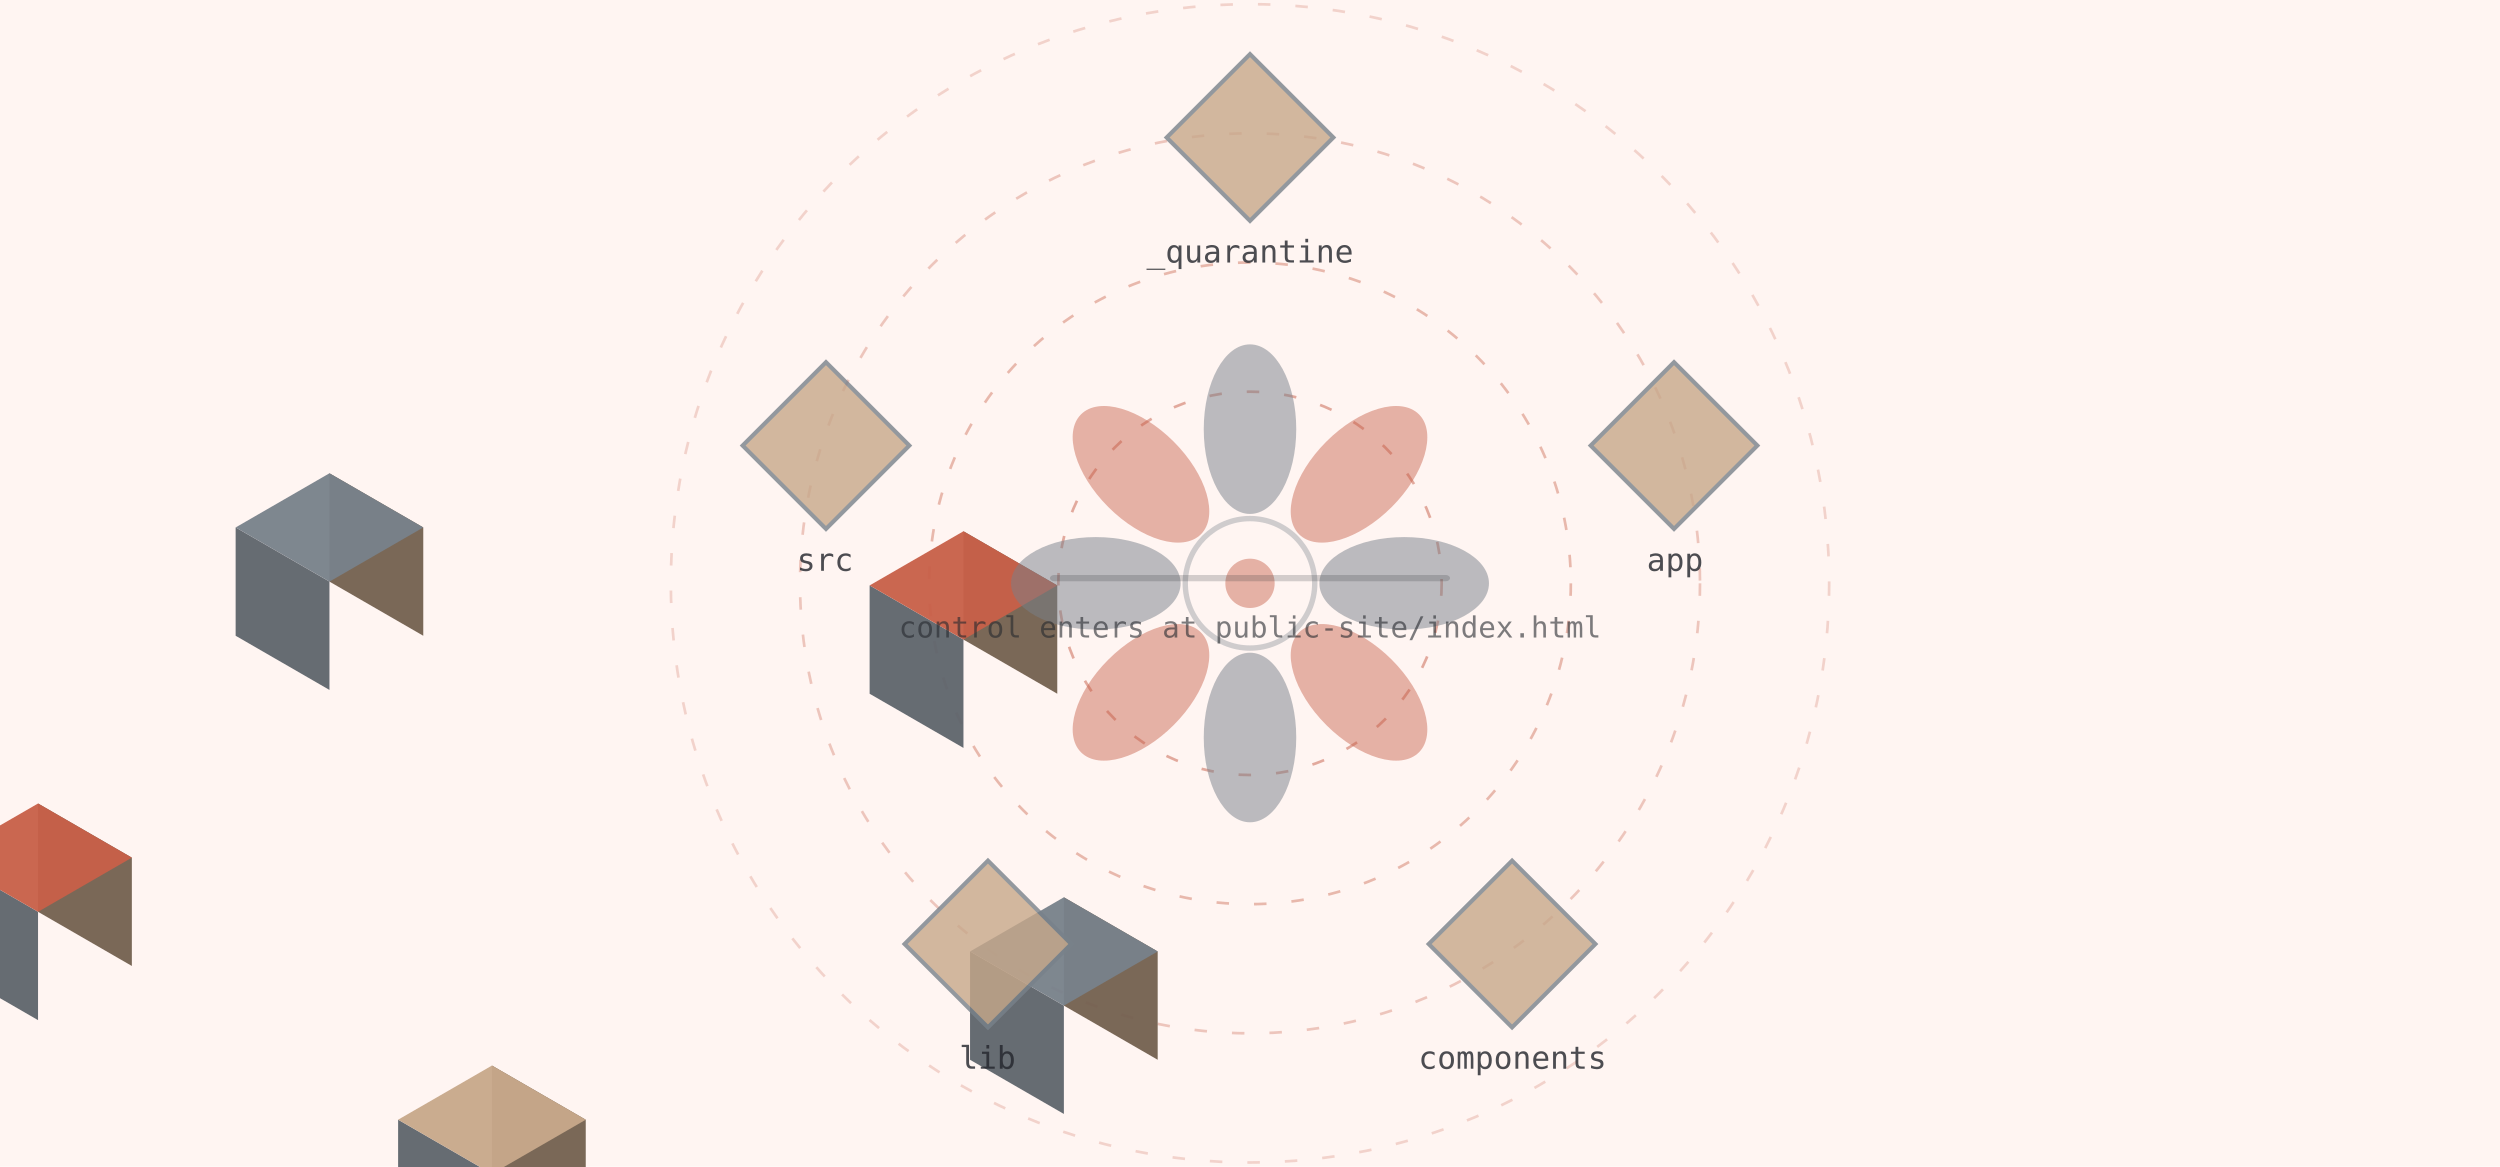
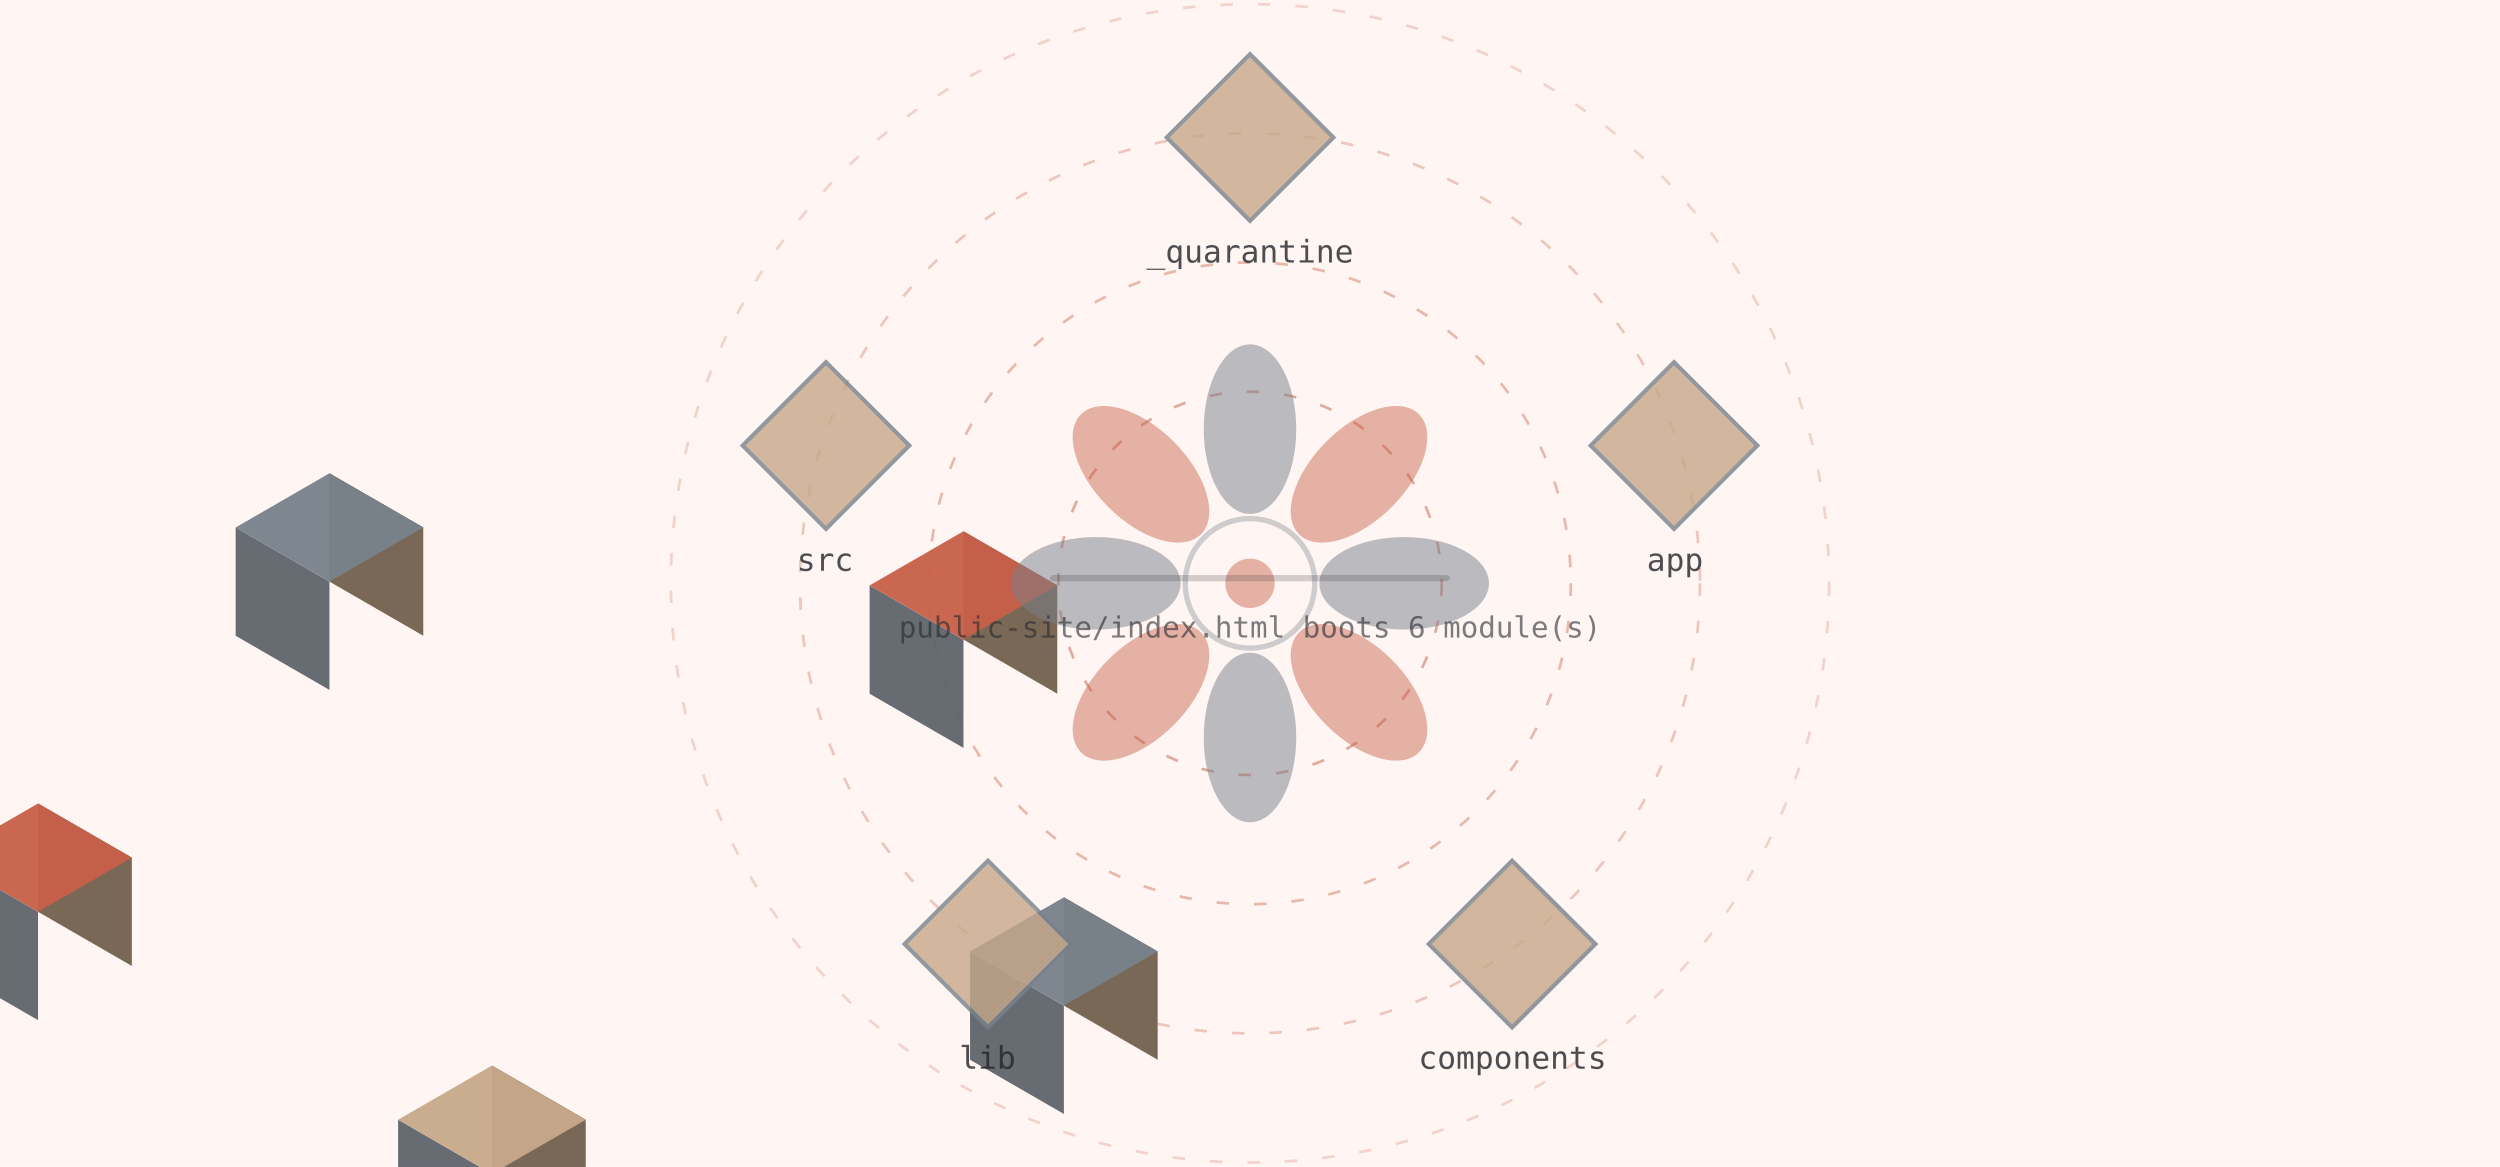
<svg xmlns="http://www.w3.org/2000/svg" viewBox="0 0 1200 560" width="1200" height="560" role="img" aria-label="spaceedu workflow">
  <rect width="1200" height="560" fill="#fff5f2" />
  <defs>
    <linearGradient id="gk" x1="0" y1="0" x2="1" y2="1">
      <stop offset="0%" stop-color="#c75f48" />
      <stop offset="100%" stop-color="#78818a" />
    </linearGradient>
  </defs>
  <circle cx="600.00" cy="280.00" r="92.00" fill="none" stroke="rgba(199,95,72,0.500)" stroke-width="1.30" opacity="1.00" stroke-dasharray="6 12" />
  <g>
    <circle cx="600.00" cy="280.00" r="92.00" fill="none" stroke="#c7a88a" stroke-width="2.60" opacity="0.00" />
    <animate attributeName="opacity" values="0;0.85;0" dur="13.2s" begin="0.0s" repeatCount="indefinite" />
  </g>
  <circle cx="600.00" cy="280.00" r="154.00" fill="none" stroke="rgba(199,95,72,0.410)" stroke-width="1.30" opacity="1.00" stroke-dasharray="6 12" />
  <g>
    <circle cx="600.00" cy="280.00" r="154.00" fill="none" stroke="#c7a88a" stroke-width="2.60" opacity="0.00" />
    <animate attributeName="opacity" values="0;0.85;0" dur="13.2s" begin="0.6s" repeatCount="indefinite" />
  </g>
  <circle cx="600.00" cy="280.00" r="216.00" fill="none" stroke="rgba(199,95,72,0.320)" stroke-width="1.30" opacity="1.00" stroke-dasharray="6 12" />
  <g>
    <circle cx="600.00" cy="280.00" r="216.00" fill="none" stroke="#c7a88a" stroke-width="2.60" opacity="0.00" />
    <animate attributeName="opacity" values="0;0.85;0" dur="13.2s" begin="1.2s" repeatCount="indefinite" />
  </g>
  <circle cx="600.00" cy="280.00" r="278.00" fill="none" stroke="rgba(199,95,72,0.230)" stroke-width="1.30" opacity="1.00" stroke-dasharray="6 12" />
  <g>
    <circle cx="600.00" cy="280.00" r="278.00" fill="none" stroke="#c7a88a" stroke-width="2.60" opacity="0.00" />
    <animate attributeName="opacity" values="0;0.85;0" dur="13.2s" begin="1.8s" repeatCount="indefinite" />
  </g>
  <polygon points="462.46,307.00 507.49,333.00 507.49,281.00 462.46,255.00" fill="#736150" opacity="0.95" />
  <polygon points="417.42,333.00 462.46,359.00 462.46,307.00 417.42,281.00" fill="#5e656c" opacity="0.95" />
  <polygon points="462.46,255.00 507.49,281.00 462.46,307.00 417.42,281.00" fill="#c75f48" opacity="0.95" />
  <text x="600" y="126" font-family="ui-monospace,Menlo,monospace" font-size="15" fill="rgba(37,40,46,0.820)" text-anchor="middle">_quarantine</text>
  <g>
    <polygon points="600.00,26.00 640.00,66.00 600.00,106.00 560.00,66.00" fill="#c7a88a" opacity="0.80" stroke="#78818a" stroke-width="2" />
    <animate attributeName="opacity" values="0.25;1.0;0.25" dur="13.2s" begin="0.0s" repeatCount="indefinite" />
  </g>
  <polygon points="510.66,482.70 555.69,508.70 555.69,456.70 510.66,430.70" fill="#736150" opacity="0.95" />
  <polygon points="465.62,508.70 510.66,534.70 510.66,482.70 465.62,456.70" fill="#5e656c" opacity="0.95" />
  <polygon points="510.66,430.70 555.69,456.70 510.66,482.70 465.62,456.70" fill="#78818a" opacity="0.95" />
  <text x="804" y="274" font-family="ui-monospace,Menlo,monospace" font-size="15" fill="rgba(37,40,46,0.820)" text-anchor="middle">app</text>
  <g>
    <polygon points="803.53,173.87 843.53,213.87 803.53,253.87 763.53,213.87" fill="#c7a88a" opacity="0.80" stroke="#78818a" stroke-width="2" />
    <animate attributeName="opacity" values="0.25;1.0;0.25" dur="13.2s" begin="2.64s" repeatCount="indefinite" />
  </g>
  <polygon points="236.13,563.46 281.16,589.46 281.16,537.46 236.13,511.46" fill="#736150" opacity="0.95" />
  <polygon points="191.09,589.46 236.13,615.46 236.13,563.46 191.09,537.46" fill="#5e656c" opacity="0.95" />
  <polygon points="236.13,511.46 281.16,537.46 236.13,563.46 191.09,537.46" fill="#c7a88a" opacity="0.95" />
  <text x="726" y="513" font-family="ui-monospace,Menlo,monospace" font-size="15" fill="rgba(37,40,46,0.820)" text-anchor="middle">components</text>
  <g>
    <polygon points="725.79,413.13 765.79,453.13 725.79,493.13 685.79,453.13" fill="#c7a88a" opacity="0.80" stroke="#78818a" stroke-width="2" />
    <animate attributeName="opacity" values="0.25;1.0;0.25" dur="13.2s" begin="5.28s" repeatCount="indefinite" />
  </g>
  <polygon points="18.26,437.67 63.29,463.67 63.29,411.67 18.26,385.67" fill="#736150" opacity="0.95" />
  <polygon points="-26.77,463.67 18.26,489.67 18.26,437.67 -26.77,411.67" fill="#5e656c" opacity="0.95" />
  <polygon points="18.26,385.67 63.29,411.67 18.26,437.67 -26.77,411.67" fill="#c75f48" opacity="0.95" />
  <text x="474" y="513" font-family="ui-monospace,Menlo,monospace" font-size="15" fill="rgba(37,40,46,0.820)" text-anchor="middle">lib</text>
  <g>
    <polygon points="474.21,413.13 514.21,453.13 474.21,493.13 434.21,453.13" fill="#c7a88a" opacity="0.80" stroke="#78818a" stroke-width="2" />
    <animate attributeName="opacity" values="0.25;1.0;0.25" dur="13.2s" begin="7.92s" repeatCount="indefinite" />
  </g>
  <polygon points="158.14,279.17 203.17,305.17 203.17,253.17 158.14,227.17" fill="#736150" opacity="0.95" />
  <polygon points="113.11,305.17 158.14,331.17 158.14,279.17 113.11,253.17" fill="#5e656c" opacity="0.95" />
  <polygon points="158.14,227.17 203.17,253.17 158.14,279.17 113.11,253.17" fill="#78818a" opacity="0.95" />
  <text x="396" y="274" font-family="ui-monospace,Menlo,monospace" font-size="15" fill="rgba(37,40,46,0.820)" text-anchor="middle">src</text>
  <g>
    <polygon points="396.47,173.87 436.47,213.87 396.47,253.87 356.47,213.87" fill="#c7a88a" opacity="0.80" stroke="#78818a" stroke-width="2" />
    <animate attributeName="opacity" values="0.25;1.0;0.25" dur="13.2s" begin="10.56s" repeatCount="indefinite" />
  </g>
  <ellipse cx="600.00" cy="206.00" rx="22.20" ry="40.70" fill="rgba(120,129,138,0.500)" opacity="1.00" transform="rotate(0.0 600.00 206.00)" />
  <ellipse cx="652.33" cy="227.67" rx="22.20" ry="40.70" fill="rgba(199,95,72,0.450)" opacity="1.00" transform="rotate(45.0 652.33 227.67)" />
  <ellipse cx="674.00" cy="280.00" rx="22.20" ry="40.70" fill="rgba(120,129,138,0.500)" opacity="1.00" transform="rotate(90.0 674.00 280.00)" />
  <ellipse cx="652.33" cy="332.33" rx="22.20" ry="40.70" fill="rgba(199,95,72,0.450)" opacity="1.00" transform="rotate(135.0 652.33 332.33)" />
  <ellipse cx="600.00" cy="354.00" rx="22.20" ry="40.70" fill="rgba(120,129,138,0.500)" opacity="1.00" transform="rotate(180.0 600.00 354.00)" />
  <ellipse cx="547.67" cy="332.33" rx="22.20" ry="40.70" fill="rgba(199,95,72,0.450)" opacity="1.00" transform="rotate(225.0 547.67 332.33)" />
  <ellipse cx="526.00" cy="280.00" rx="22.20" ry="40.70" fill="rgba(120,129,138,0.500)" opacity="1.00" transform="rotate(270.0 526.00 280.00)" />
  <ellipse cx="547.67" cy="227.67" rx="22.20" ry="40.70" fill="rgba(199,95,72,0.450)" opacity="1.00" transform="rotate(315.0 547.67 227.67)" />
  <circle cx="600.00" cy="280.00" r="31.08" fill="none" stroke="rgba(120,129,138,0.500)" stroke-width="2.59" opacity="0.70" />
  <circle cx="600.00" cy="280.00" r="11.84" fill="rgba(199,95,72,0.450)" opacity="1.00" />
  <rect x="504.00" y="276.00" width="192.00" height="3.00" rx="2.00" fill="rgba(37,40,46,0.200)" opacity="1.00" />
-   <text x="600" y="306" font-family="ui-monospace,Menlo,monospace" font-size="14" fill="rgba(37,40,46,0.600)" text-anchor="middle">control enters at public-site/index.html</text>
+   <text x="600" y="306" font-family="ui-monospace,Menlo,monospace" font-size="14" fill="rgba(37,40,46,0.600)" text-anchor="middle">public-site/index.html boots 6 module(s)</text>
</svg>
